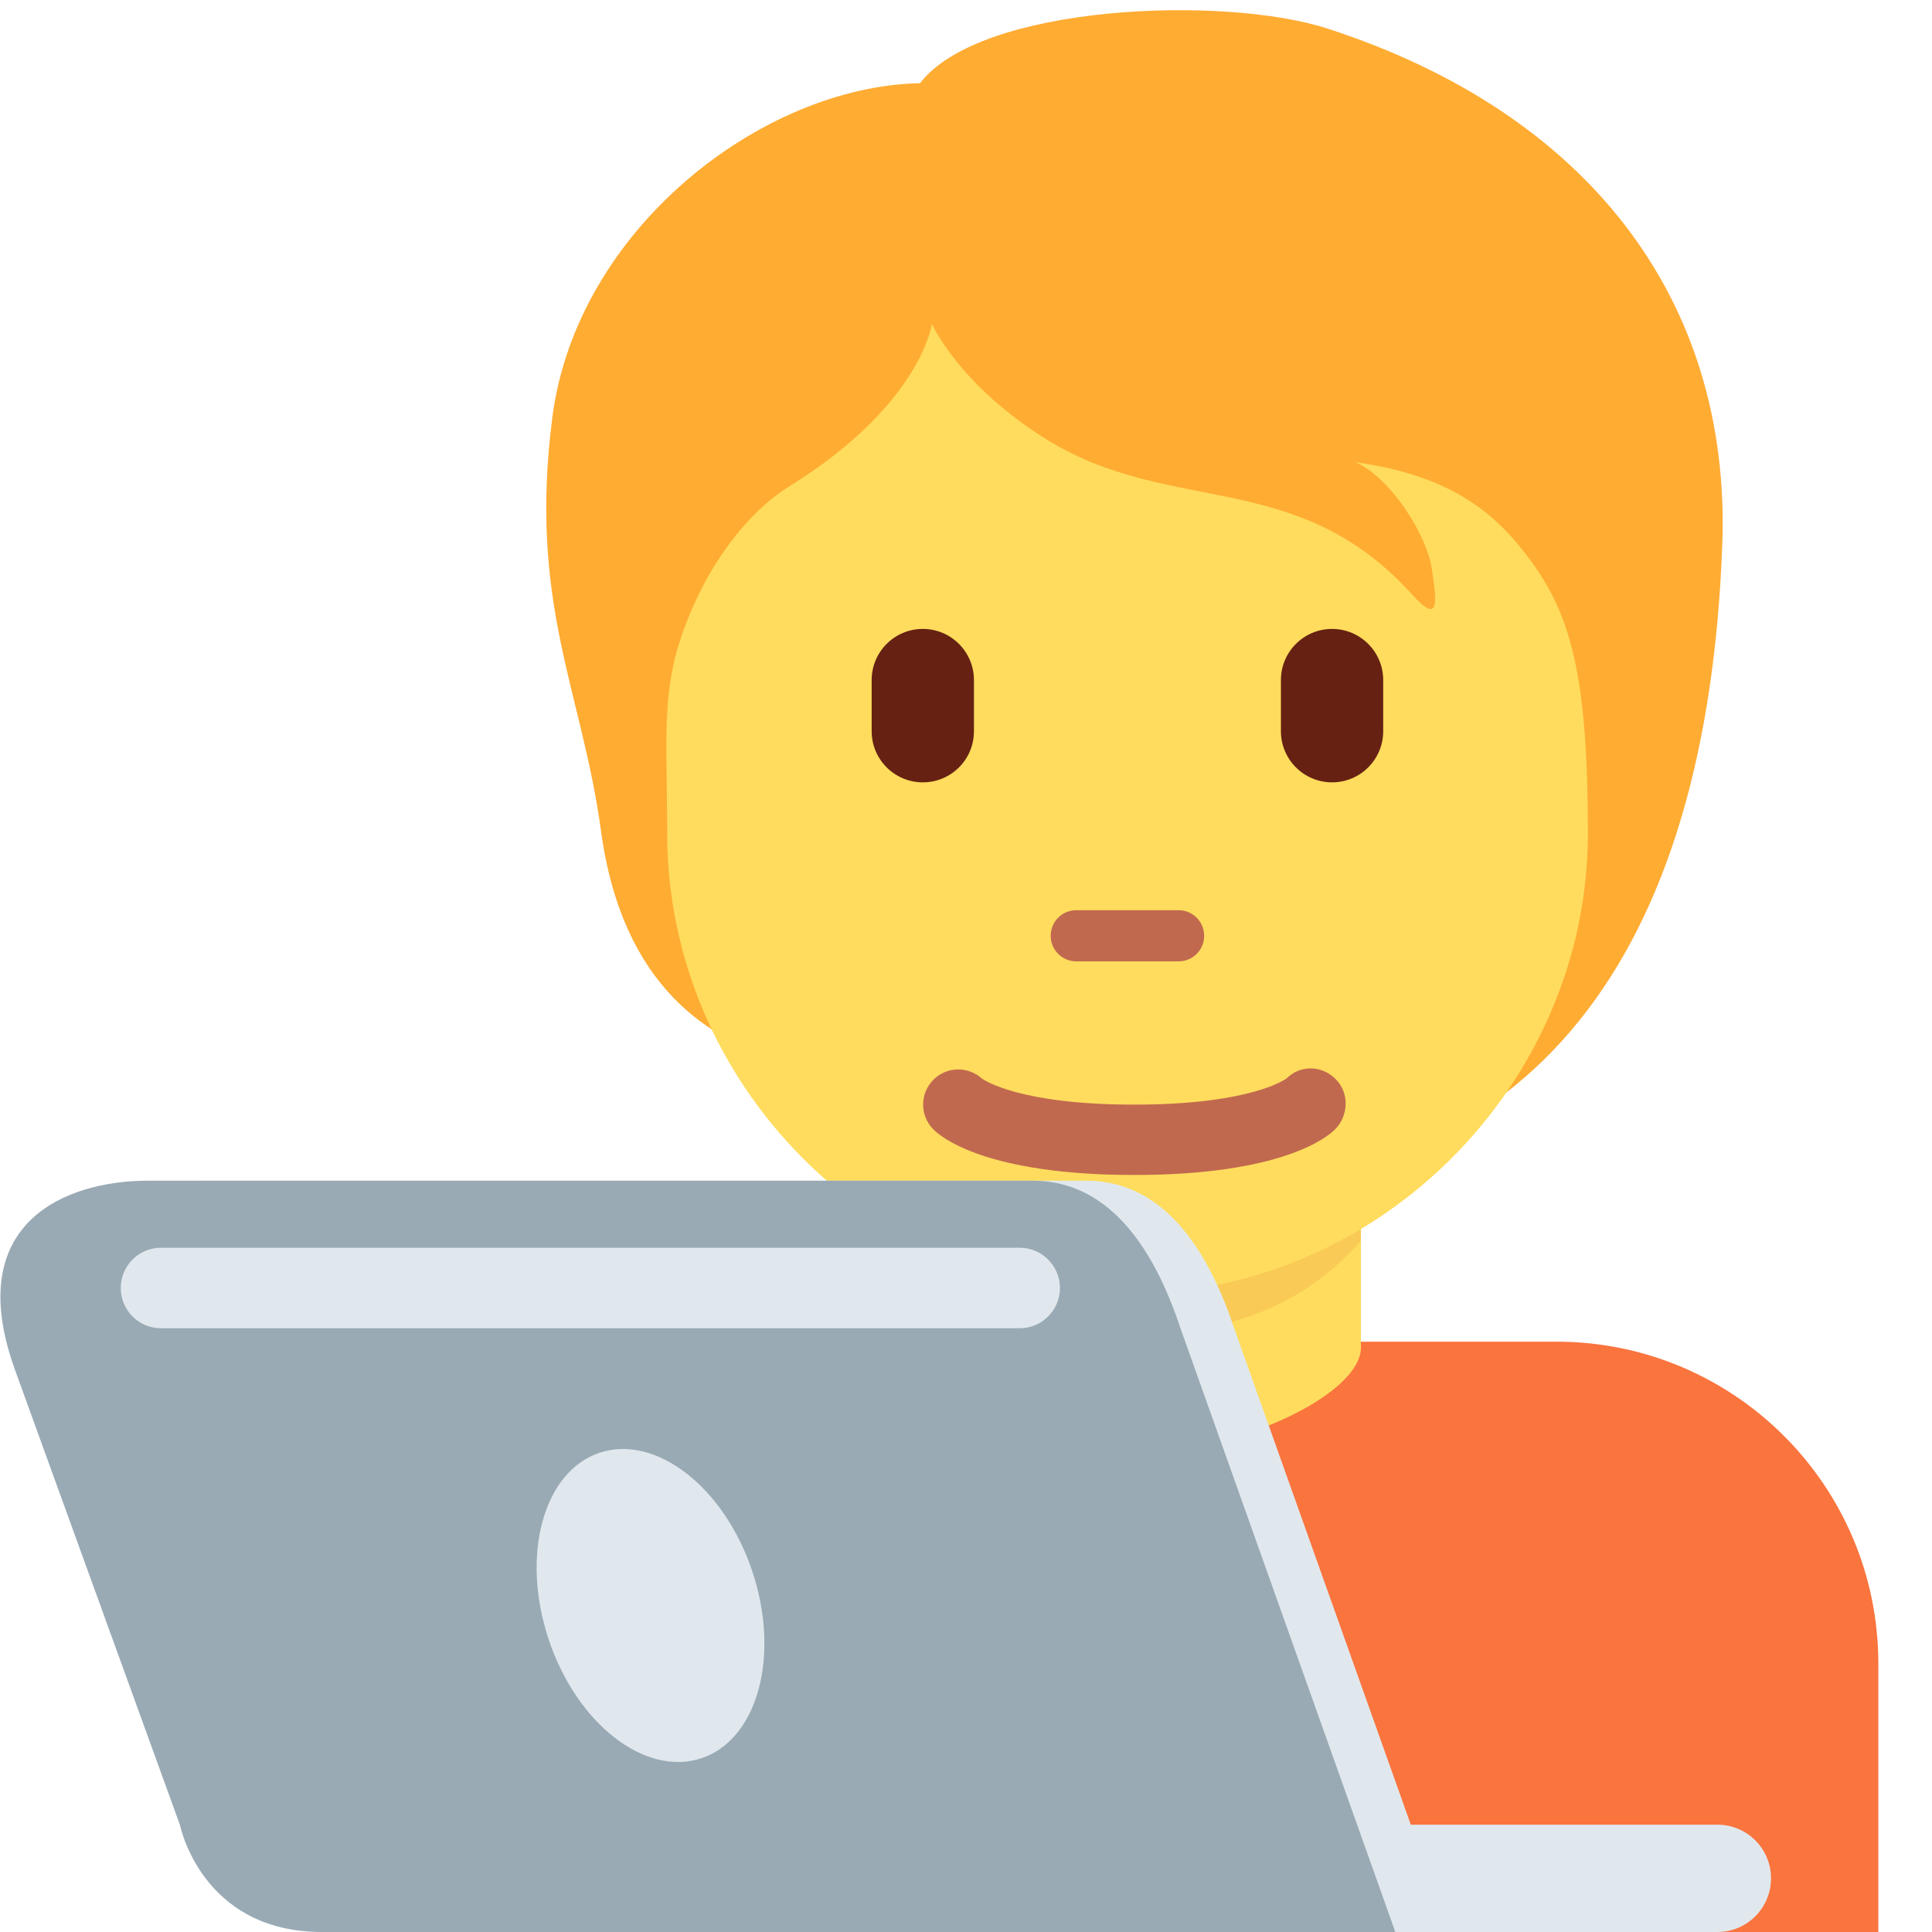
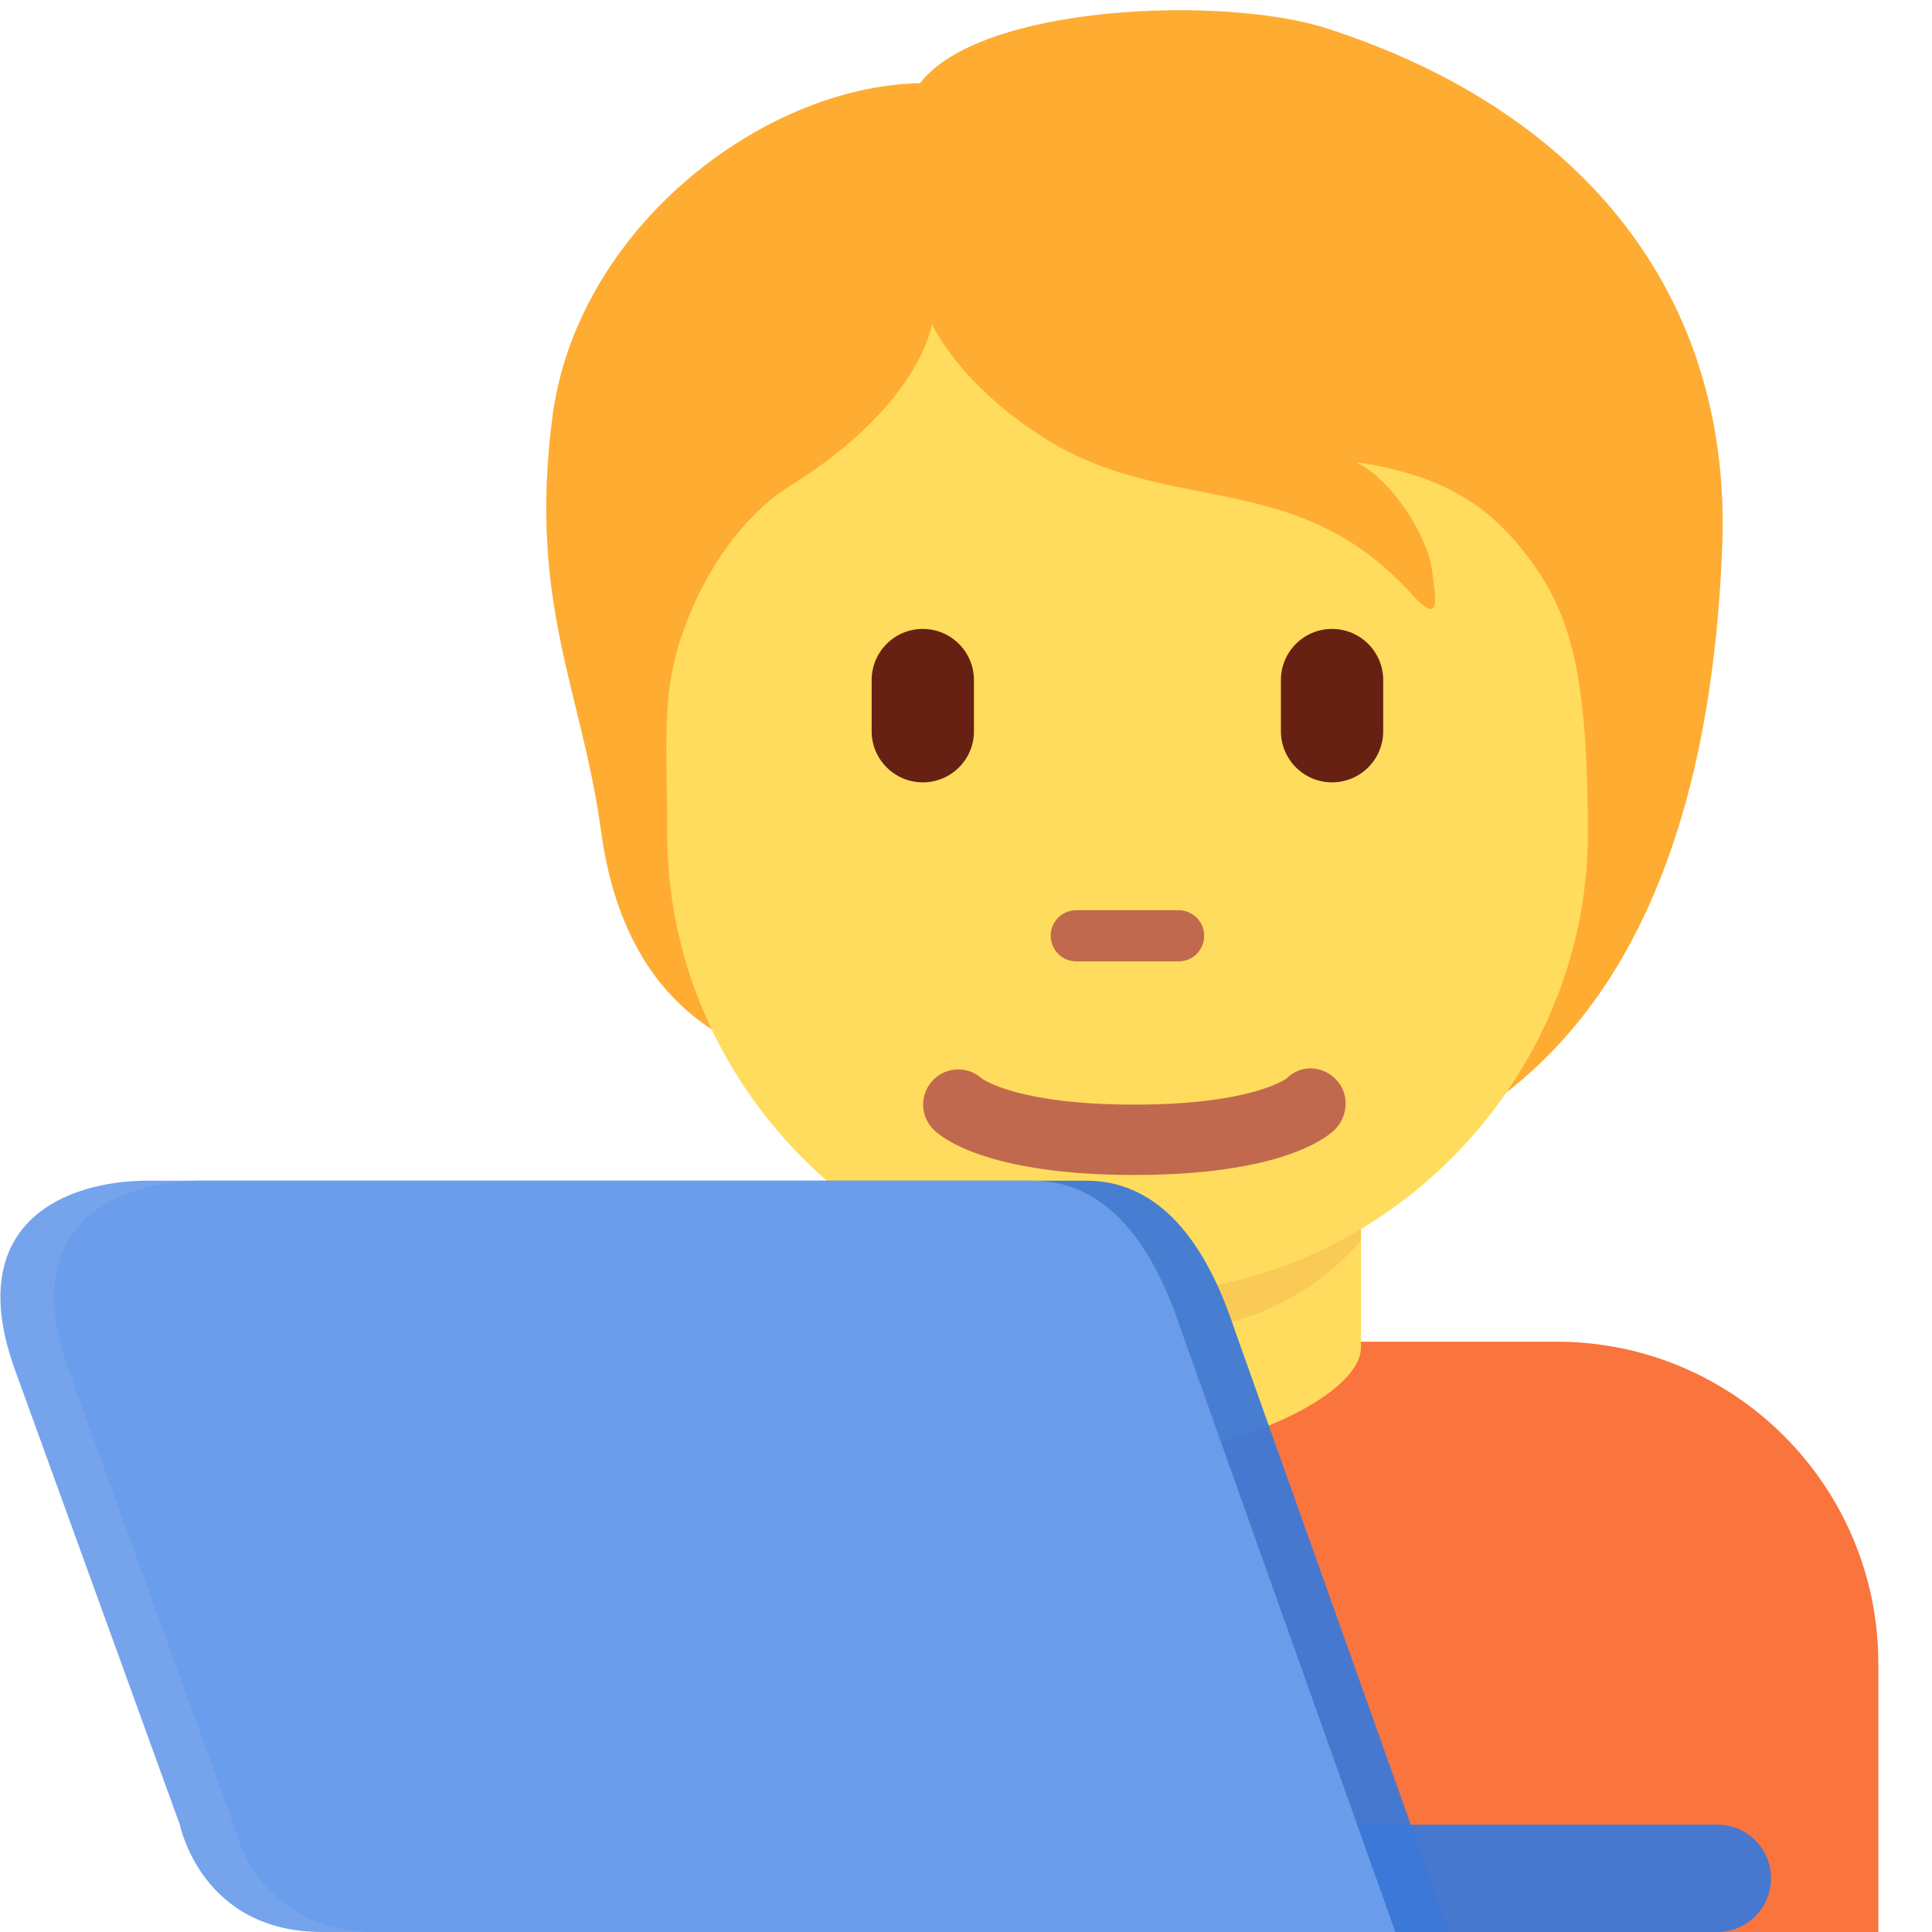
- <svg xmlns="http://www.w3.org/2000/svg" viewBox="0 0 36 36">
-   <path fill="#FA743E" d="M35 36v-5c0-3.314-2.686-6-6-6H13c-3.313 0-6 2.686-6 6v5h28z" />
-   <path fill="#FFDC5D" d="M16.64 25.106c0 .894 2.36 1.993 4.36 1.993s4.359-1.099 4.359-1.992V21.29h-8.72v3.816z" />
-   <path fill="#F9CA55" d="M16.632 23.121c1.216 1.374 2.724 1.746 4.364 1.746 1.639 0 3.146-.373 4.363-1.746V19.63h-8.728v3.491z" />
-   <path fill="#FFAC33" d="M24.731.531c-1.925-.623-6.455-.453-7.588 1.019-2.944.057-6.398 2.718-6.851 6.228-.448 3.475.551 5.088.906 7.701.403 2.96 2.067 3.907 3.397 4.303 1.914 2.529 3.949 2.421 7.366 2.421 6.672 0 9.85-4.464 10.131-12.047.17-4.585-2.521-8.059-7.361-9.625z" />
-   <path fill="#FFDC5D" d="M28.547 10.481c-.646-.894-1.472-1.614-3.284-1.868.68.311 1.331 1.387 1.416 1.982.085.595.17 1.076-.368.481-2.155-2.382-4.502-1.444-6.827-2.899-1.624-1.016-2.119-2.141-2.119-2.141s-.198 1.5-2.661 3.029c-.714.443-1.566 1.43-2.038 2.888-.34 1.048-.234 1.982-.234 3.578 0 4.66 3.841 8.578 8.578 8.578s8.578-3.953 8.578-8.578c-.002-2.898-.305-4.031-1.041-5.05z" />
-   <path fill="#C1694F" d="M21.961 17.914h-1.906c-.263 0-.477-.213-.477-.477s.213-.477.477-.477h1.906c.263 0 .477.213.477.477s-.213.477-.477.477z" />
-   <path fill="#662113" d="M17.195 14.578c-.526 0-.953-.427-.953-.953v-.953c0-.526.427-.953.953-.953s.953.427.953.953v.953c.001.527-.426.953-.953.953zm7.626 0c-.526 0-.953-.427-.953-.953v-.953c0-.526.427-.953.953-.953s.953.427.953.953v.953c0 .527-.427.953-.953.953z" />
-   <path fill="#C1694F" d="M21.134 21.894c-2.754 0-3.6-.705-3.741-.848-.256-.256-.256-.671 0-.927.248-.248.646-.255.902-.023.052.037.721.487 2.839.487 2.2 0 2.836-.485 2.842-.49.256-.255.657-.243.913.015.256.256.242.683-.014.938-.142.143-.987.848-3.741.848" />
-   <path fill="#E1E8ED" d="M33 35c0 .553-.447 1-1 1H22c-.553 0-1-.447-1-1 0-.553.447-1 1-1h10c.553 0 1 .447 1 1z" />
-   <path fill="#E1E8ED" d="M20.24 22H3.759c-1.524 0-3.478.771-2.478 3.531l3.072 8.475C4.354 34.006 4.75 36 7 36h20l-4-11.24c-.438-1.322-1.235-2.76-2.76-2.76z" />
-   <path fill="#99AAB5" d="M19.24 22H2.759c-1.524 0-3.478.771-2.478 3.531l3.072 8.475C3.354 34.006 3.75 36 6 36h20l-4-11.24c-.438-1.322-1.235-2.76-2.76-2.76z" />
-   <path fill="#E1E8ED" d="M14.019 29.283c.524 1.572.099 3.13-.949 3.479-1.048.35-2.322-.641-2.846-2.213s-.099-3.13.949-3.479c1.048-.349 2.323.641 2.846 2.213zM19 24.75H3c-.414 0-.75-.336-.75-.75s.336-.75.75-.75h16c.414 0 .75.336.75.75s-.336.75-.75.75z" />
+ <svg xmlns="http://www.w3.org/2000/svg" viewBox="0 0 36 36" version="1.1" id="svg213">
+   <defs id="defs217" />
+   <path fill="#FA743E" d="M35 36v-5c0-3.314-2.686-6-6-6H13c-3.313 0-6 2.686-6 6v5h28z" id="path189" />
+   <path fill="#FFDC5D" d="M16.64 25.106c0 .894 2.36 1.993 4.36 1.993s4.359-1.099 4.359-1.992V21.29h-8.72v3.816z" id="path191" />
+   <path fill="#F9CA55" d="M16.632 23.121c1.216 1.374 2.724 1.746 4.364 1.746 1.639 0 3.146-.373 4.363-1.746V19.63h-8.728v3.491z" id="path193" />
+   <path fill="#FFAC33" d="M24.731.531c-1.925-.623-6.455-.453-7.588 1.019-2.944.057-6.398 2.718-6.851 6.228-.448 3.475.551 5.088.906 7.701.403 2.96 2.067 3.907 3.397 4.303 1.914 2.529 3.949 2.421 7.366 2.421 6.672 0 9.85-4.464 10.131-12.047.17-4.585-2.521-8.059-7.361-9.625z" id="path195" />
+   <path fill="#FFDC5D" d="M28.547 10.481c-.646-.894-1.472-1.614-3.284-1.868.68.311 1.331 1.387 1.416 1.982.085.595.17 1.076-.368.481-2.155-2.382-4.502-1.444-6.827-2.899-1.624-1.016-2.119-2.141-2.119-2.141s-.198 1.5-2.661 3.029c-.714.443-1.566 1.43-2.038 2.888-.34 1.048-.234 1.982-.234 3.578 0 4.66 3.841 8.578 8.578 8.578s8.578-3.953 8.578-8.578c-.002-2.898-.305-4.031-1.041-5.05z" id="path197" />
+   <path fill="#C1694F" d="M21.961 17.914h-1.906c-.263 0-.477-.213-.477-.477s.213-.477.477-.477h1.906c.263 0 .477.213.477.477s-.213.477-.477.477z" id="path199" />
+   <path fill="#662113" d="M17.195 14.578c-.526 0-.953-.427-.953-.953v-.953c0-.526.427-.953.953-.953s.953.427.953.953v.953c.001.527-.426.953-.953.953zm7.626 0c-.526 0-.953-.427-.953-.953v-.953c0-.526.427-.953.953-.953s.953.427.953.953v.953c0 .527-.427.953-.953.953z" id="path201" />
+   <path fill="#C1694F" d="M21.134 21.894c-2.754 0-3.6-.705-3.741-.848-.256-.256-.256-.671 0-.927.248-.248.646-.255.902-.023.052.037.721.487 2.839.487 2.2 0 2.836-.485 2.842-.49.256-.255.657-.243.913.015.256.256.242.683-.014.938-.142.143-.987.848-3.741.848" id="path203" />
+   <path fill="#E1E8ED" d="M33 35c0 .553-.447 1-1 1H22c-.553 0-1-.447-1-1 0-.553.447-1 1-1h10c.553 0 1 .447 1 1z" id="path205" style="fill:#3c78d8;fill-opacity:0.941" />
+   <path fill="#E1E8ED" d="M20.24 22H3.759c-1.524 0-3.478.771-2.478 3.531l3.072 8.475C4.354 34.006 4.75 36 7 36h20l-4-11.24c-.438-1.322-1.235-2.76-2.76-2.76z" id="path207" style="fill:#3c78d8;fill-opacity:0.941" />
+   <path fill="#99AAB5" d="M19.24 22H2.759c-1.524 0-3.478.771-2.478 3.531l3.072 8.475C3.354 34.006 3.75 36 6 36h20l-4-11.24c-.438-1.322-1.235-2.76-2.76-2.76z" id="path209" style="fill:#6d9eeb;fill-opacity:0.941" />
</svg>
